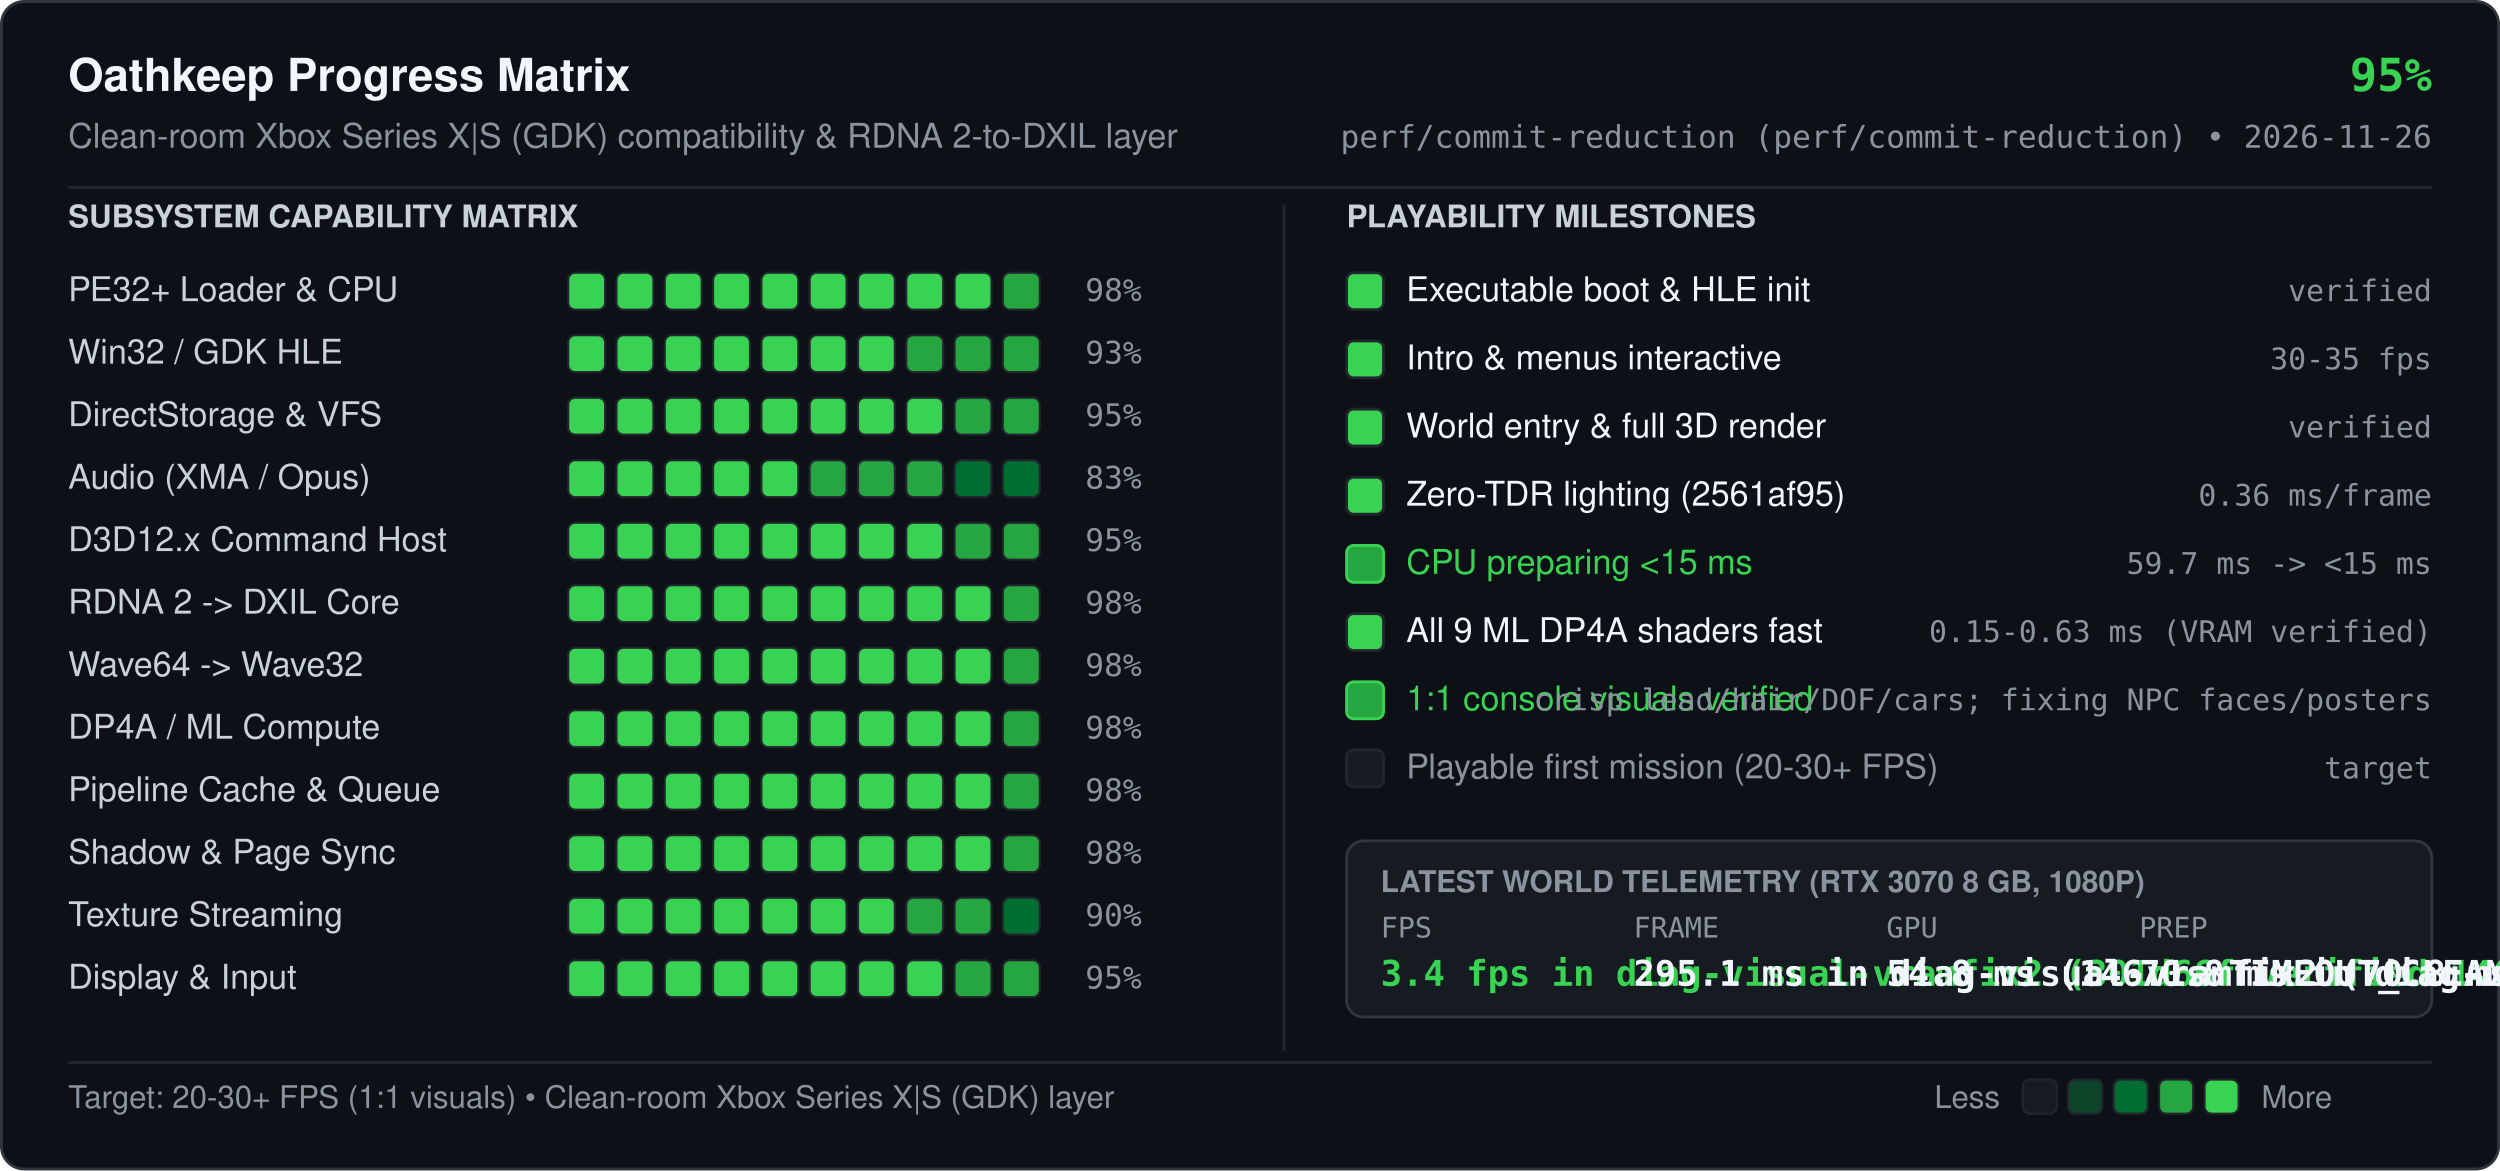
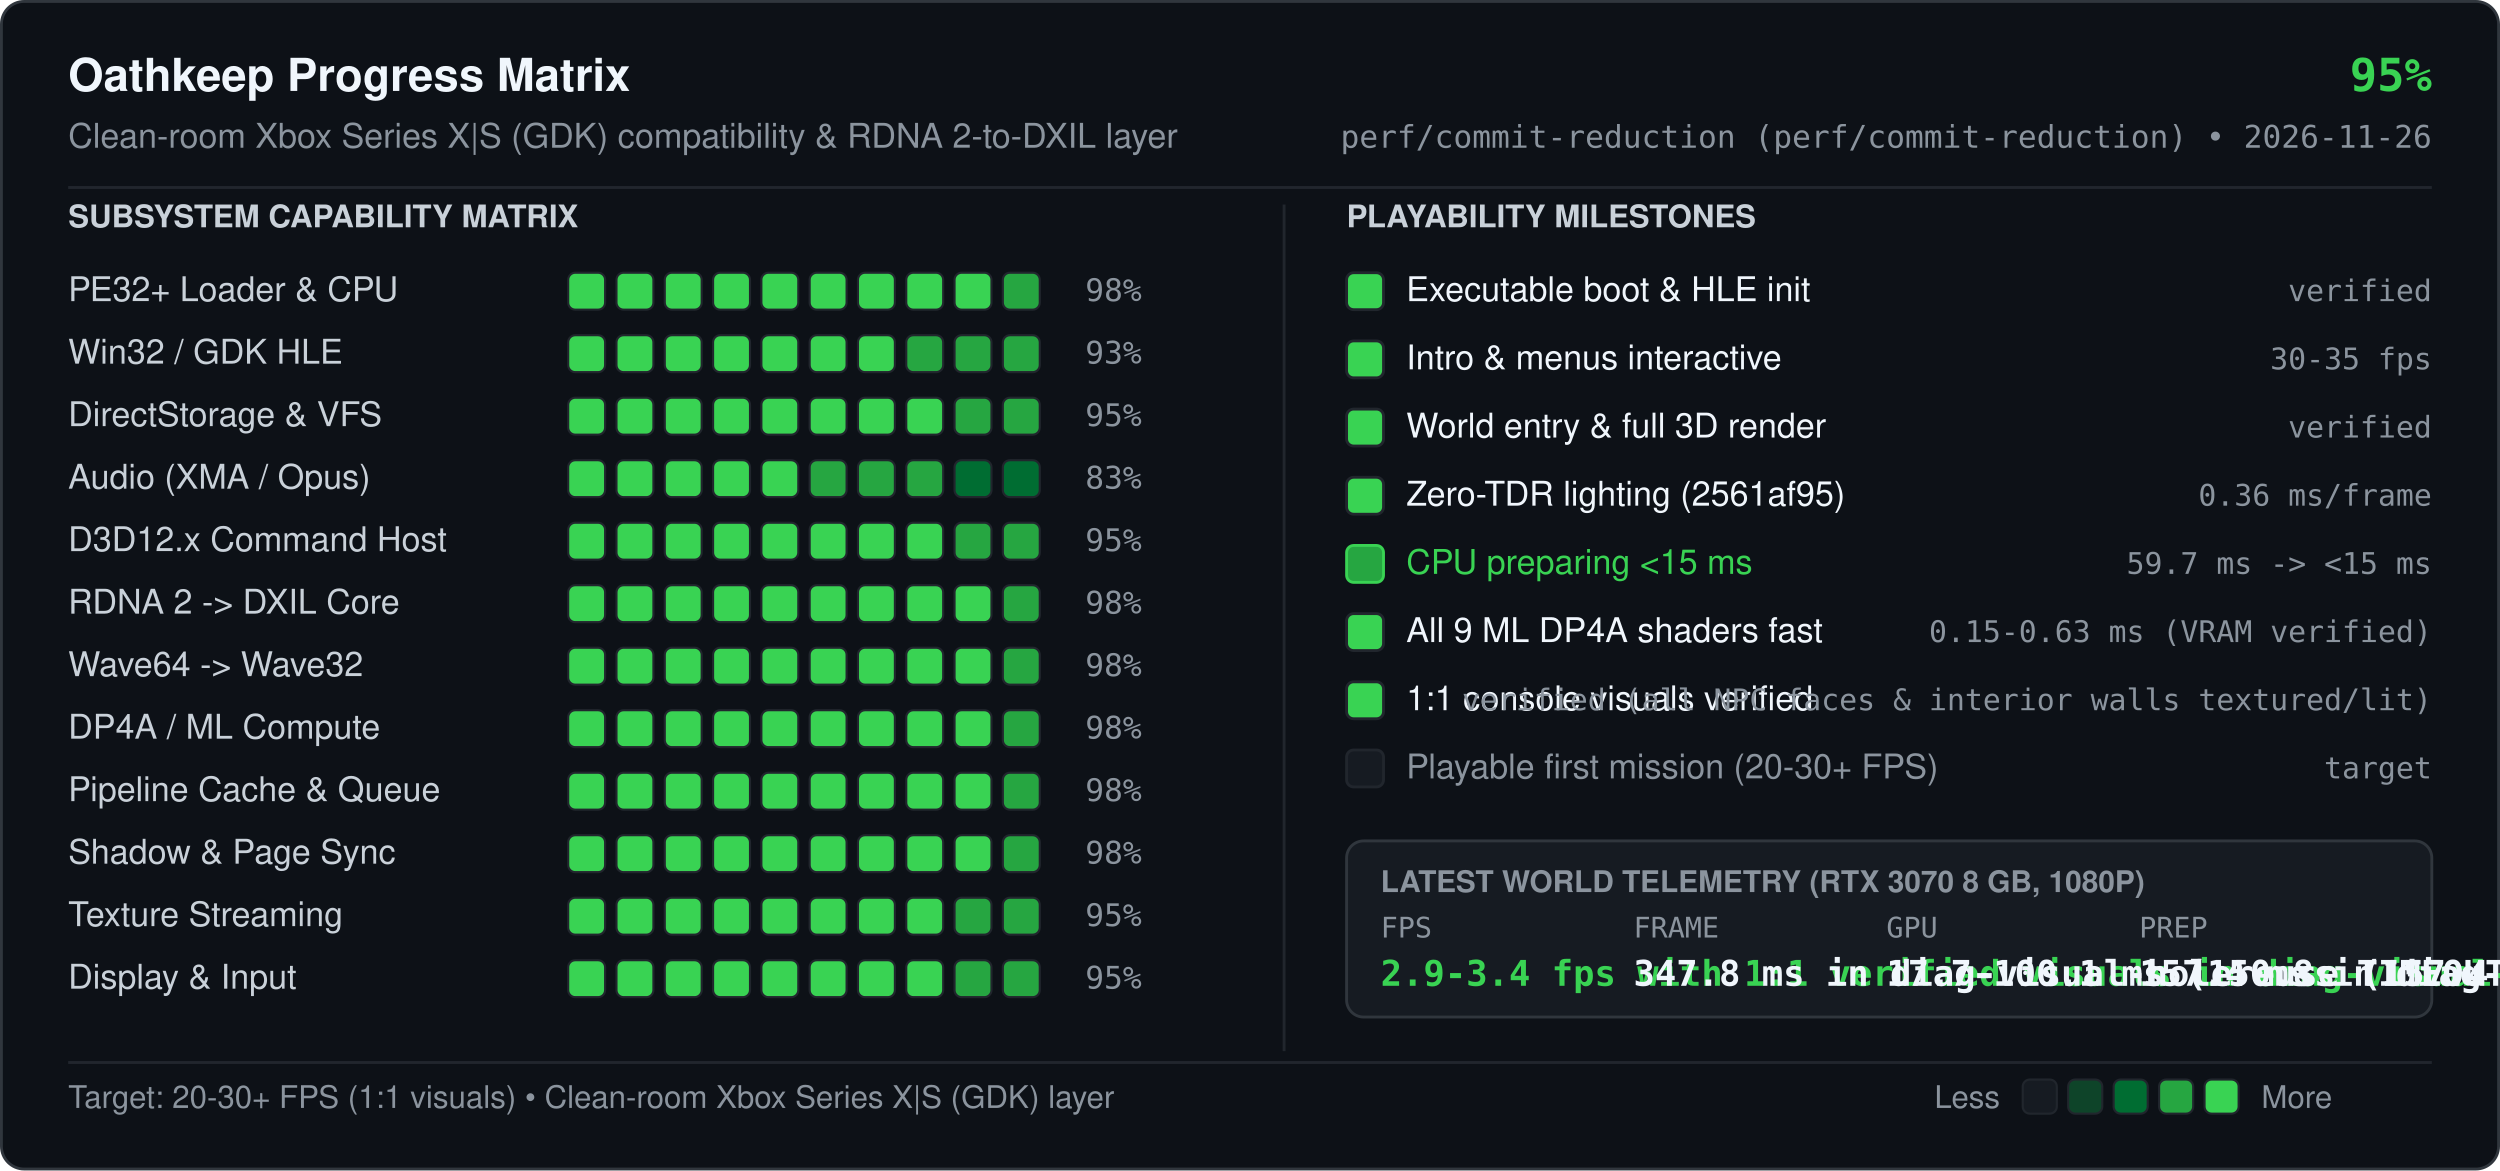
<svg xmlns="http://www.w3.org/2000/svg" width="880" height="412" viewBox="0 0 880 412" role="img" aria-label="Oathkeep Compatibility and Performance Progress">
  <defs>
    <style>text { font-family: -apple-system, BlinkMacSystemFont, 'Segoe UI', Helvetica, Arial, sans-serif; } .mono { font-family: ui-monospace, SFMono-Regular, Menlo, Consolas, monospace; }</style>
  </defs>
  <rect x="0.5" y="0.5" width="879" height="411" rx="8" fill="#0d1117" stroke="#30363d" />
  <text x="24" y="32" fill="#f0f6fc" font-size="16" font-weight="600">Oathkeep Progress Matrix</text>
  <text x="24" y="52" fill="#8b949e" font-size="12">Clean-room Xbox Series X|S (GDK) compatibility &amp; RDNA 2-to-DXIL layer</text>
  <text x="856" y="32" text-anchor="end" fill="#39d353" font-size="16" font-weight="700" class="mono">95%</text>
  <text x="856" y="52" text-anchor="end" fill="#8b949e" font-size="11" class="mono">perf/commit-reduction (perf/commit-reduction) • 2026-11-26</text>
  <line x1="24" y1="66" x2="856" y2="66" stroke="#21262d" />
  <text x="24" y="80" fill="#c9d1d9" font-size="11" font-weight="600">SUBSYSTEM CAPABILITY MATRIX</text>
  <text x="24" y="106" fill="#c9d1d9" font-size="12">PE32+ Loader &amp; CPU</text>
  <rect x="200" y="96" width="13" height="13" rx="2.5" fill="#39d353" stroke="#21262d" stroke-width="0.75" />
  <rect x="217" y="96" width="13" height="13" rx="2.5" fill="#39d353" stroke="#21262d" stroke-width="0.75" />
  <rect x="234" y="96" width="13" height="13" rx="2.5" fill="#39d353" stroke="#21262d" stroke-width="0.75" />
  <rect x="251" y="96" width="13" height="13" rx="2.5" fill="#39d353" stroke="#21262d" stroke-width="0.75" />
  <rect x="268" y="96" width="13" height="13" rx="2.5" fill="#39d353" stroke="#21262d" stroke-width="0.75" />
  <rect x="285" y="96" width="13" height="13" rx="2.5" fill="#39d353" stroke="#21262d" stroke-width="0.75" />
  <rect x="302" y="96" width="13" height="13" rx="2.5" fill="#39d353" stroke="#21262d" stroke-width="0.75" />
  <rect x="319" y="96" width="13" height="13" rx="2.5" fill="#39d353" stroke="#21262d" stroke-width="0.75" />
  <rect x="336" y="96" width="13" height="13" rx="2.5" fill="#39d353" stroke="#21262d" stroke-width="0.75" />
  <rect x="353" y="96" width="13" height="13" rx="2.5" fill="#26a641" stroke="#21262d" stroke-width="0.75" />
  <text x="382" y="106" fill="#8b949e" font-size="11" class="mono"> 98%</text>
  <text x="24" y="128" fill="#c9d1d9" font-size="12">Win32 / GDK HLE</text>
  <rect x="200" y="118" width="13" height="13" rx="2.5" fill="#39d353" stroke="#21262d" stroke-width="0.75" />
  <rect x="217" y="118" width="13" height="13" rx="2.5" fill="#39d353" stroke="#21262d" stroke-width="0.75" />
  <rect x="234" y="118" width="13" height="13" rx="2.5" fill="#39d353" stroke="#21262d" stroke-width="0.75" />
  <rect x="251" y="118" width="13" height="13" rx="2.5" fill="#39d353" stroke="#21262d" stroke-width="0.75" />
  <rect x="268" y="118" width="13" height="13" rx="2.5" fill="#39d353" stroke="#21262d" stroke-width="0.75" />
  <rect x="285" y="118" width="13" height="13" rx="2.5" fill="#39d353" stroke="#21262d" stroke-width="0.75" />
  <rect x="302" y="118" width="13" height="13" rx="2.5" fill="#39d353" stroke="#21262d" stroke-width="0.75" />
  <rect x="319" y="118" width="13" height="13" rx="2.5" fill="#26a641" stroke="#21262d" stroke-width="0.75" />
  <rect x="336" y="118" width="13" height="13" rx="2.5" fill="#26a641" stroke="#21262d" stroke-width="0.75" />
  <rect x="353" y="118" width="13" height="13" rx="2.5" fill="#26a641" stroke="#21262d" stroke-width="0.75" />
  <text x="382" y="128" fill="#8b949e" font-size="11" class="mono"> 93%</text>
  <text x="24" y="150" fill="#c9d1d9" font-size="12">DirectStorage &amp; VFS</text>
  <rect x="200" y="140" width="13" height="13" rx="2.5" fill="#39d353" stroke="#21262d" stroke-width="0.75" />
  <rect x="217" y="140" width="13" height="13" rx="2.5" fill="#39d353" stroke="#21262d" stroke-width="0.75" />
  <rect x="234" y="140" width="13" height="13" rx="2.5" fill="#39d353" stroke="#21262d" stroke-width="0.75" />
  <rect x="251" y="140" width="13" height="13" rx="2.5" fill="#39d353" stroke="#21262d" stroke-width="0.75" />
  <rect x="268" y="140" width="13" height="13" rx="2.5" fill="#39d353" stroke="#21262d" stroke-width="0.75" />
  <rect x="285" y="140" width="13" height="13" rx="2.5" fill="#39d353" stroke="#21262d" stroke-width="0.75" />
  <rect x="302" y="140" width="13" height="13" rx="2.5" fill="#39d353" stroke="#21262d" stroke-width="0.75" />
  <rect x="319" y="140" width="13" height="13" rx="2.5" fill="#39d353" stroke="#21262d" stroke-width="0.75" />
  <rect x="336" y="140" width="13" height="13" rx="2.5" fill="#26a641" stroke="#21262d" stroke-width="0.75" />
  <rect x="353" y="140" width="13" height="13" rx="2.5" fill="#26a641" stroke="#21262d" stroke-width="0.75" />
  <text x="382" y="150" fill="#8b949e" font-size="11" class="mono"> 95%</text>
  <text x="24" y="172" fill="#c9d1d9" font-size="12">Audio (XMA / Opus)</text>
  <rect x="200" y="162" width="13" height="13" rx="2.5" fill="#39d353" stroke="#21262d" stroke-width="0.75" />
  <rect x="217" y="162" width="13" height="13" rx="2.5" fill="#39d353" stroke="#21262d" stroke-width="0.75" />
  <rect x="234" y="162" width="13" height="13" rx="2.5" fill="#39d353" stroke="#21262d" stroke-width="0.75" />
  <rect x="251" y="162" width="13" height="13" rx="2.5" fill="#39d353" stroke="#21262d" stroke-width="0.75" />
  <rect x="268" y="162" width="13" height="13" rx="2.5" fill="#39d353" stroke="#21262d" stroke-width="0.75" />
  <rect x="285" y="162" width="13" height="13" rx="2.5" fill="#26a641" stroke="#21262d" stroke-width="0.75" />
  <rect x="302" y="162" width="13" height="13" rx="2.5" fill="#26a641" stroke="#21262d" stroke-width="0.75" />
  <rect x="319" y="162" width="13" height="13" rx="2.5" fill="#26a641" stroke="#21262d" stroke-width="0.75" />
  <rect x="336" y="162" width="13" height="13" rx="2.5" fill="#006d32" stroke="#21262d" stroke-width="0.75" />
  <rect x="353" y="162" width="13" height="13" rx="2.5" fill="#006d32" stroke="#21262d" stroke-width="0.75" />
  <text x="382" y="172" fill="#8b949e" font-size="11" class="mono"> 83%</text>
  <text x="24" y="194" fill="#c9d1d9" font-size="12">D3D12.x Command Host</text>
  <rect x="200" y="184" width="13" height="13" rx="2.5" fill="#39d353" stroke="#21262d" stroke-width="0.75" />
  <rect x="217" y="184" width="13" height="13" rx="2.5" fill="#39d353" stroke="#21262d" stroke-width="0.75" />
  <rect x="234" y="184" width="13" height="13" rx="2.5" fill="#39d353" stroke="#21262d" stroke-width="0.75" />
  <rect x="251" y="184" width="13" height="13" rx="2.5" fill="#39d353" stroke="#21262d" stroke-width="0.75" />
  <rect x="268" y="184" width="13" height="13" rx="2.5" fill="#39d353" stroke="#21262d" stroke-width="0.75" />
  <rect x="285" y="184" width="13" height="13" rx="2.5" fill="#39d353" stroke="#21262d" stroke-width="0.75" />
  <rect x="302" y="184" width="13" height="13" rx="2.5" fill="#39d353" stroke="#21262d" stroke-width="0.75" />
  <rect x="319" y="184" width="13" height="13" rx="2.5" fill="#39d353" stroke="#21262d" stroke-width="0.75" />
  <rect x="336" y="184" width="13" height="13" rx="2.5" fill="#26a641" stroke="#21262d" stroke-width="0.75" />
  <rect x="353" y="184" width="13" height="13" rx="2.5" fill="#26a641" stroke="#21262d" stroke-width="0.75" />
  <text x="382" y="194" fill="#8b949e" font-size="11" class="mono"> 95%</text>
  <text x="24" y="216" fill="#c9d1d9" font-size="12">RDNA 2 -&gt; DXIL Core</text>
  <rect x="200" y="206" width="13" height="13" rx="2.5" fill="#39d353" stroke="#21262d" stroke-width="0.75" />
  <rect x="217" y="206" width="13" height="13" rx="2.5" fill="#39d353" stroke="#21262d" stroke-width="0.75" />
  <rect x="234" y="206" width="13" height="13" rx="2.5" fill="#39d353" stroke="#21262d" stroke-width="0.75" />
  <rect x="251" y="206" width="13" height="13" rx="2.5" fill="#39d353" stroke="#21262d" stroke-width="0.75" />
  <rect x="268" y="206" width="13" height="13" rx="2.5" fill="#39d353" stroke="#21262d" stroke-width="0.75" />
  <rect x="285" y="206" width="13" height="13" rx="2.5" fill="#39d353" stroke="#21262d" stroke-width="0.75" />
  <rect x="302" y="206" width="13" height="13" rx="2.5" fill="#39d353" stroke="#21262d" stroke-width="0.75" />
  <rect x="319" y="206" width="13" height="13" rx="2.5" fill="#39d353" stroke="#21262d" stroke-width="0.75" />
  <rect x="336" y="206" width="13" height="13" rx="2.5" fill="#39d353" stroke="#21262d" stroke-width="0.75" />
  <rect x="353" y="206" width="13" height="13" rx="2.5" fill="#26a641" stroke="#21262d" stroke-width="0.75" />
  <text x="382" y="216" fill="#8b949e" font-size="11" class="mono"> 98%</text>
  <text x="24" y="238" fill="#c9d1d9" font-size="12">Wave64 -&gt; Wave32</text>
  <rect x="200" y="228" width="13" height="13" rx="2.5" fill="#39d353" stroke="#21262d" stroke-width="0.75" />
  <rect x="217" y="228" width="13" height="13" rx="2.5" fill="#39d353" stroke="#21262d" stroke-width="0.75" />
  <rect x="234" y="228" width="13" height="13" rx="2.5" fill="#39d353" stroke="#21262d" stroke-width="0.75" />
  <rect x="251" y="228" width="13" height="13" rx="2.5" fill="#39d353" stroke="#21262d" stroke-width="0.75" />
  <rect x="268" y="228" width="13" height="13" rx="2.5" fill="#39d353" stroke="#21262d" stroke-width="0.75" />
  <rect x="285" y="228" width="13" height="13" rx="2.5" fill="#39d353" stroke="#21262d" stroke-width="0.75" />
  <rect x="302" y="228" width="13" height="13" rx="2.5" fill="#39d353" stroke="#21262d" stroke-width="0.75" />
  <rect x="319" y="228" width="13" height="13" rx="2.5" fill="#39d353" stroke="#21262d" stroke-width="0.75" />
  <rect x="336" y="228" width="13" height="13" rx="2.5" fill="#39d353" stroke="#21262d" stroke-width="0.75" />
  <rect x="353" y="228" width="13" height="13" rx="2.5" fill="#26a641" stroke="#21262d" stroke-width="0.75" />
  <text x="382" y="238" fill="#8b949e" font-size="11" class="mono"> 98%</text>
  <text x="24" y="260" fill="#c9d1d9" font-size="12">DP4A / ML Compute</text>
  <rect x="200" y="250" width="13" height="13" rx="2.5" fill="#39d353" stroke="#21262d" stroke-width="0.75" />
  <rect x="217" y="250" width="13" height="13" rx="2.5" fill="#39d353" stroke="#21262d" stroke-width="0.75" />
  <rect x="234" y="250" width="13" height="13" rx="2.5" fill="#39d353" stroke="#21262d" stroke-width="0.75" />
  <rect x="251" y="250" width="13" height="13" rx="2.5" fill="#39d353" stroke="#21262d" stroke-width="0.75" />
  <rect x="268" y="250" width="13" height="13" rx="2.5" fill="#39d353" stroke="#21262d" stroke-width="0.75" />
  <rect x="285" y="250" width="13" height="13" rx="2.5" fill="#39d353" stroke="#21262d" stroke-width="0.75" />
  <rect x="302" y="250" width="13" height="13" rx="2.5" fill="#39d353" stroke="#21262d" stroke-width="0.75" />
  <rect x="319" y="250" width="13" height="13" rx="2.5" fill="#39d353" stroke="#21262d" stroke-width="0.75" />
  <rect x="336" y="250" width="13" height="13" rx="2.5" fill="#39d353" stroke="#21262d" stroke-width="0.75" />
  <rect x="353" y="250" width="13" height="13" rx="2.5" fill="#26a641" stroke="#21262d" stroke-width="0.75" />
  <text x="382" y="260" fill="#8b949e" font-size="11" class="mono"> 98%</text>
  <text x="24" y="282" fill="#c9d1d9" font-size="12">Pipeline Cache &amp; Queue</text>
  <rect x="200" y="272" width="13" height="13" rx="2.5" fill="#39d353" stroke="#21262d" stroke-width="0.75" />
  <rect x="217" y="272" width="13" height="13" rx="2.5" fill="#39d353" stroke="#21262d" stroke-width="0.75" />
  <rect x="234" y="272" width="13" height="13" rx="2.5" fill="#39d353" stroke="#21262d" stroke-width="0.75" />
  <rect x="251" y="272" width="13" height="13" rx="2.5" fill="#39d353" stroke="#21262d" stroke-width="0.75" />
  <rect x="268" y="272" width="13" height="13" rx="2.5" fill="#39d353" stroke="#21262d" stroke-width="0.75" />
  <rect x="285" y="272" width="13" height="13" rx="2.5" fill="#39d353" stroke="#21262d" stroke-width="0.75" />
  <rect x="302" y="272" width="13" height="13" rx="2.5" fill="#39d353" stroke="#21262d" stroke-width="0.75" />
  <rect x="319" y="272" width="13" height="13" rx="2.5" fill="#39d353" stroke="#21262d" stroke-width="0.75" />
  <rect x="336" y="272" width="13" height="13" rx="2.5" fill="#39d353" stroke="#21262d" stroke-width="0.75" />
  <rect x="353" y="272" width="13" height="13" rx="2.5" fill="#26a641" stroke="#21262d" stroke-width="0.75" />
  <text x="382" y="282" fill="#8b949e" font-size="11" class="mono"> 98%</text>
  <text x="24" y="304" fill="#c9d1d9" font-size="12">Shadow &amp; Page Sync</text>
  <rect x="200" y="294" width="13" height="13" rx="2.5" fill="#39d353" stroke="#21262d" stroke-width="0.75" />
  <rect x="217" y="294" width="13" height="13" rx="2.5" fill="#39d353" stroke="#21262d" stroke-width="0.75" />
  <rect x="234" y="294" width="13" height="13" rx="2.5" fill="#39d353" stroke="#21262d" stroke-width="0.75" />
  <rect x="251" y="294" width="13" height="13" rx="2.5" fill="#39d353" stroke="#21262d" stroke-width="0.75" />
  <rect x="268" y="294" width="13" height="13" rx="2.5" fill="#39d353" stroke="#21262d" stroke-width="0.75" />
  <rect x="285" y="294" width="13" height="13" rx="2.5" fill="#39d353" stroke="#21262d" stroke-width="0.75" />
  <rect x="302" y="294" width="13" height="13" rx="2.5" fill="#39d353" stroke="#21262d" stroke-width="0.75" />
  <rect x="319" y="294" width="13" height="13" rx="2.5" fill="#39d353" stroke="#21262d" stroke-width="0.75" />
  <rect x="336" y="294" width="13" height="13" rx="2.5" fill="#39d353" stroke="#21262d" stroke-width="0.75" />
  <rect x="353" y="294" width="13" height="13" rx="2.5" fill="#26a641" stroke="#21262d" stroke-width="0.75" />
  <text x="382" y="304" fill="#8b949e" font-size="11" class="mono"> 98%</text>
  <text x="24" y="326" fill="#c9d1d9" font-size="12">Texture Streaming</text>
  <rect x="200" y="316" width="13" height="13" rx="2.5" fill="#39d353" stroke="#21262d" stroke-width="0.75" />
  <rect x="217" y="316" width="13" height="13" rx="2.5" fill="#39d353" stroke="#21262d" stroke-width="0.75" />
  <rect x="234" y="316" width="13" height="13" rx="2.5" fill="#39d353" stroke="#21262d" stroke-width="0.75" />
  <rect x="251" y="316" width="13" height="13" rx="2.5" fill="#39d353" stroke="#21262d" stroke-width="0.75" />
  <rect x="268" y="316" width="13" height="13" rx="2.5" fill="#39d353" stroke="#21262d" stroke-width="0.75" />
  <rect x="285" y="316" width="13" height="13" rx="2.5" fill="#39d353" stroke="#21262d" stroke-width="0.75" />
  <rect x="302" y="316" width="13" height="13" rx="2.5" fill="#39d353" stroke="#21262d" stroke-width="0.75" />
-   <rect x="319" y="316" width="13" height="13" rx="2.5" fill="#26a641" stroke="#21262d" stroke-width="0.75" />
+   <rect x="319" y="316" width="13" height="13" rx="2.5" fill="#39d353" stroke="#21262d" stroke-width="0.75" />
  <rect x="336" y="316" width="13" height="13" rx="2.5" fill="#26a641" stroke="#21262d" stroke-width="0.75" />
-   <rect x="353" y="316" width="13" height="13" rx="2.5" fill="#006d32" stroke="#21262d" stroke-width="0.75" />
-   <text x="382" y="326" fill="#8b949e" font-size="11" class="mono"> 90%</text>
+   <rect x="353" y="316" width="13" height="13" rx="2.5" fill="#26a641" stroke="#21262d" stroke-width="0.75" />
+   <text x="382" y="326" fill="#8b949e" font-size="11" class="mono"> 95%</text>
  <text x="24" y="348" fill="#c9d1d9" font-size="12">Display &amp; Input</text>
  <rect x="200" y="338" width="13" height="13" rx="2.5" fill="#39d353" stroke="#21262d" stroke-width="0.75" />
  <rect x="217" y="338" width="13" height="13" rx="2.5" fill="#39d353" stroke="#21262d" stroke-width="0.75" />
  <rect x="234" y="338" width="13" height="13" rx="2.5" fill="#39d353" stroke="#21262d" stroke-width="0.75" />
  <rect x="251" y="338" width="13" height="13" rx="2.5" fill="#39d353" stroke="#21262d" stroke-width="0.75" />
  <rect x="268" y="338" width="13" height="13" rx="2.5" fill="#39d353" stroke="#21262d" stroke-width="0.75" />
  <rect x="285" y="338" width="13" height="13" rx="2.5" fill="#39d353" stroke="#21262d" stroke-width="0.75" />
  <rect x="302" y="338" width="13" height="13" rx="2.5" fill="#39d353" stroke="#21262d" stroke-width="0.75" />
  <rect x="319" y="338" width="13" height="13" rx="2.5" fill="#39d353" stroke="#21262d" stroke-width="0.75" />
  <rect x="336" y="338" width="13" height="13" rx="2.5" fill="#26a641" stroke="#21262d" stroke-width="0.75" />
  <rect x="353" y="338" width="13" height="13" rx="2.5" fill="#26a641" stroke="#21262d" stroke-width="0.75" />
  <text x="382" y="348" fill="#8b949e" font-size="11" class="mono"> 95%</text>
  <line x1="452" y1="72" x2="452" y2="370" stroke="#21262d" />
  <text x="474" y="80" fill="#c9d1d9" font-size="11" font-weight="600">PLAYABILITY MILESTONES</text>
  <rect x="474" y="96" width="13" height="13" rx="2.5" fill="#39d353" stroke="#21262d" stroke-width="1" />
  <text x="495" y="106" fill="#f0f6fc" font-size="12" font-weight="500">Executable boot &amp; HLE init</text>
  <text x="856" y="106" text-anchor="end" fill="#8b949e" font-size="10.5" class="mono">verified</text>
  <rect x="474" y="120" width="13" height="13" rx="2.5" fill="#39d353" stroke="#21262d" stroke-width="1" />
  <text x="495" y="130" fill="#f0f6fc" font-size="12" font-weight="500">Intro &amp; menus interactive</text>
  <text x="856" y="130" text-anchor="end" fill="#8b949e" font-size="10.5" class="mono">30-35 fps</text>
  <rect x="474" y="144" width="13" height="13" rx="2.5" fill="#39d353" stroke="#21262d" stroke-width="1" />
  <text x="495" y="154" fill="#f0f6fc" font-size="12" font-weight="500">World entry &amp; full 3D render</text>
  <text x="856" y="154" text-anchor="end" fill="#8b949e" font-size="10.5" class="mono">verified</text>
  <rect x="474" y="168" width="13" height="13" rx="2.5" fill="#39d353" stroke="#21262d" stroke-width="1" />
  <text x="495" y="178" fill="#f0f6fc" font-size="12" font-weight="500">Zero-TDR lighting (2561af95)</text>
  <text x="856" y="178" text-anchor="end" fill="#8b949e" font-size="10.5" class="mono">0.36 ms/frame</text>
  <rect x="474" y="192" width="13" height="13" rx="2.5" fill="#26a641" stroke="#39d353" stroke-width="1" />
  <text x="495" y="202" fill="#39d353" font-size="12" font-weight="500">CPU preparing &lt;15 ms</text>
  <text x="856" y="202" text-anchor="end" fill="#8b949e" font-size="10.5" class="mono">59.7 ms -&gt; &lt;15 ms</text>
  <rect x="474" y="216" width="13" height="13" rx="2.5" fill="#39d353" stroke="#21262d" stroke-width="1" />
  <text x="495" y="226" fill="#f0f6fc" font-size="12" font-weight="500">All 9 ML DP4A shaders fast</text>
  <text x="856" y="226" text-anchor="end" fill="#8b949e" font-size="10.5" class="mono">0.15-0.63 ms (VRAM verified)</text>
-   <rect x="474" y="240" width="13" height="13" rx="2.5" fill="#26a641" stroke="#39d353" stroke-width="1" />
-   <text x="495" y="250" fill="#39d353" font-size="12" font-weight="500">1:1 console visuals verified</text>
-   <text x="856" y="250" text-anchor="end" fill="#8b949e" font-size="10.5" class="mono">crisp lead/hair/DOF/cars; fixing NPC faces/posters</text>
+   <rect x="474" y="240" width="13" height="13" rx="2.5" fill="#39d353" stroke="#21262d" stroke-width="1" />
+   <text x="495" y="250" fill="#f0f6fc" font-size="12" font-weight="500">1:1 console visuals verified</text>
+   <text x="856" y="250" text-anchor="end" fill="#8b949e" font-size="10.5" class="mono">verified (all NPC faces &amp; interior walls textured/lit)</text>
  <rect x="474" y="264" width="13" height="13" rx="2.5" fill="#161b22" stroke="#21262d" stroke-width="1" />
  <text x="495" y="274" fill="#8b949e" font-size="12" font-weight="500">Playable first mission (20-30+ FPS)</text>
  <text x="856" y="274" text-anchor="end" fill="#8b949e" font-size="10.5" class="mono">target</text>
  <rect x="474" y="296" width="382" height="62" rx="6" fill="#161b22" stroke="#30363d" />
  <text x="486" y="314" fill="#8b949e" font-size="10.5" font-weight="600">LATEST WORLD TELEMETRY (RTX 3070 8 GB, 1080P)</text>
  <text x="486" y="330" fill="#8b949e" font-size="10" class="mono">FPS</text>
-   <text x="486" y="347" fill="#39d353" font-size="12.5" font-weight="600" class="mono">3.4 fps in diag-visual-vramfix2 (301d66f verified 146.1s TIMEOUT_CLEAN; peak VRAM 6,874/7,164 MB, 0 crashes/TDRs, 02384a60fda6f2d0 translated &amp; bound with 0 dropped)</text>
+   <text x="486" y="347" fill="#39d353" font-size="12.5" font-weight="600" class="mono">2.9-3.4 fps with 1:1 verified visuals in diag-visual-holereuse (150.8s TIMEOUT_CLEAN; peak VRAM 7,148/7,161 MB, 24,000+ hole-reused textures, 0 crashes/TDRs/OOMs)</text>
  <text x="575" y="330" fill="#8b949e" font-size="10" class="mono">FRAME</text>
-   <text x="575" y="347" fill="#f0f6fc" font-size="12.5" font-weight="600" class="mono">295.1 ms in diag-visual-vramfix2 (70.8 ms preparing, 54.8 ms GPU, 32.4 ms copy-back; crisp lead character/hair/eyes/posters/outdoor vehicles; secondary NPC faces &amp; dark interiors left before FPS swarm)</text>
+   <text x="575" y="347" fill="#f0f6fc" font-size="12.5" font-weight="600" class="mono">347.8 ms in diag-visual-holereuse (157.4 ms preparing, 100.1 ms GPU, 57.4 ms copy-back; 1:1 console visuals verified — all NPC faces &amp; interior walls textured and lit)</text>
  <text x="664" y="330" fill="#8b949e" font-size="10" class="mono">GPU</text>
-   <text x="664" y="347" fill="#f0f6fc" font-size="12.5" font-weight="600" class="mono">54.8 ms (146.1s TIMEOUT_CLEAN; pool::TEXTURES 4,928-&gt;4,224 MB, tiles 512-&gt;256 MB, 18,785 idle textures freed, 0 depth-plane misses, 12,648 aligned view copies)</text>
+   <text x="664" y="347" fill="#f0f6fc" font-size="12.5" font-weight="600" class="mono">17.7-100.1 ms (150.8s TIMEOUT_CLEAN; peak VRAM 7,148/7,161 MB, staging 57-112 MB, tiles 305/320 MB reused, 0 depth-plane misses)</text>
  <text x="753" y="330" fill="#8b949e" font-size="10" class="mono">PREP</text>
-   <text x="753" y="347" fill="#f0f6fc" font-size="12.5" font-weight="600" class="mono">70.8 ms in diag-visual-vramfix2 (3062 draws/f, 0 non-RT dropped shaders, 0 capped-view-heap hits)</text>
+   <text x="753" y="347" fill="#f0f6fc" font-size="12.5" font-weight="600" class="mono">157.4 ms in diag-visual-holereuse (2324-3044 draws/f, 0 non-RT dropped shaders, 0 capped-view-heap hits)</text>
  <line x1="24" y1="374" x2="856" y2="374" stroke="#21262d" />
  <text x="24" y="390" fill="#8b949e" font-size="11">Target: 20-30+ FPS (1:1 visuals) • Clean-room Xbox Series X|S (GDK) layer</text>
  <text x="704" y="390" text-anchor="end" fill="#8b949e" font-size="11">Less</text>
  <rect x="712" y="380" width="12" height="12" rx="2.5" fill="#161b22" stroke="#21262d" stroke-width="0.75" />
  <rect x="728" y="380" width="12" height="12" rx="2.5" fill="#0e4429" stroke="#21262d" stroke-width="0.75" />
  <rect x="744" y="380" width="12" height="12" rx="2.5" fill="#006d32" stroke="#21262d" stroke-width="0.75" />
  <rect x="760" y="380" width="12" height="12" rx="2.5" fill="#26a641" stroke="#21262d" stroke-width="0.75" />
  <rect x="776" y="380" width="12" height="12" rx="2.5" fill="#39d353" stroke="#21262d" stroke-width="0.75" />
  <text x="796" y="390" fill="#8b949e" font-size="11">More</text>
</svg>
